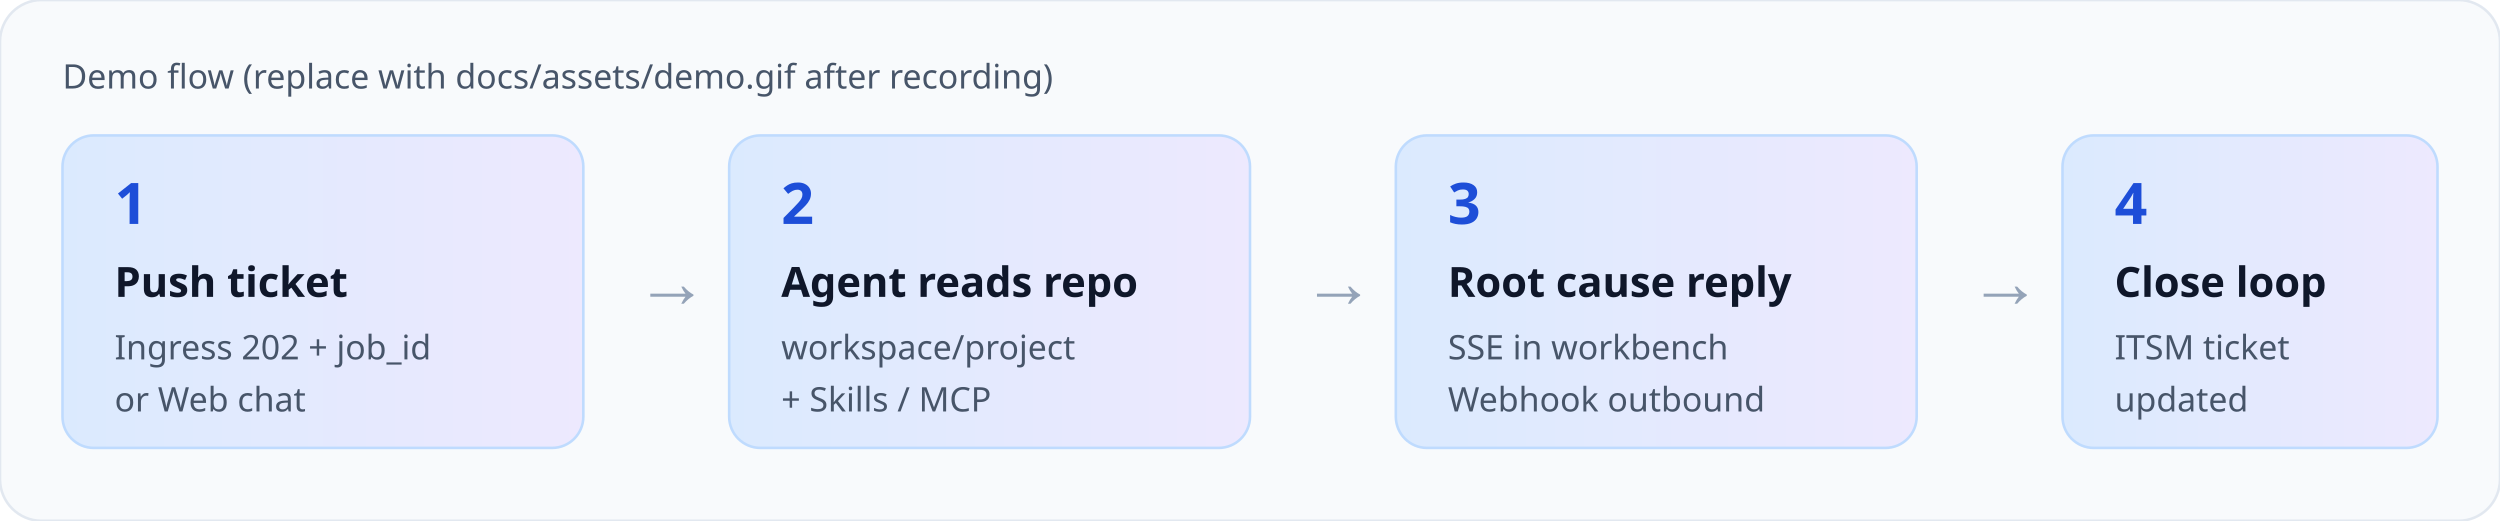
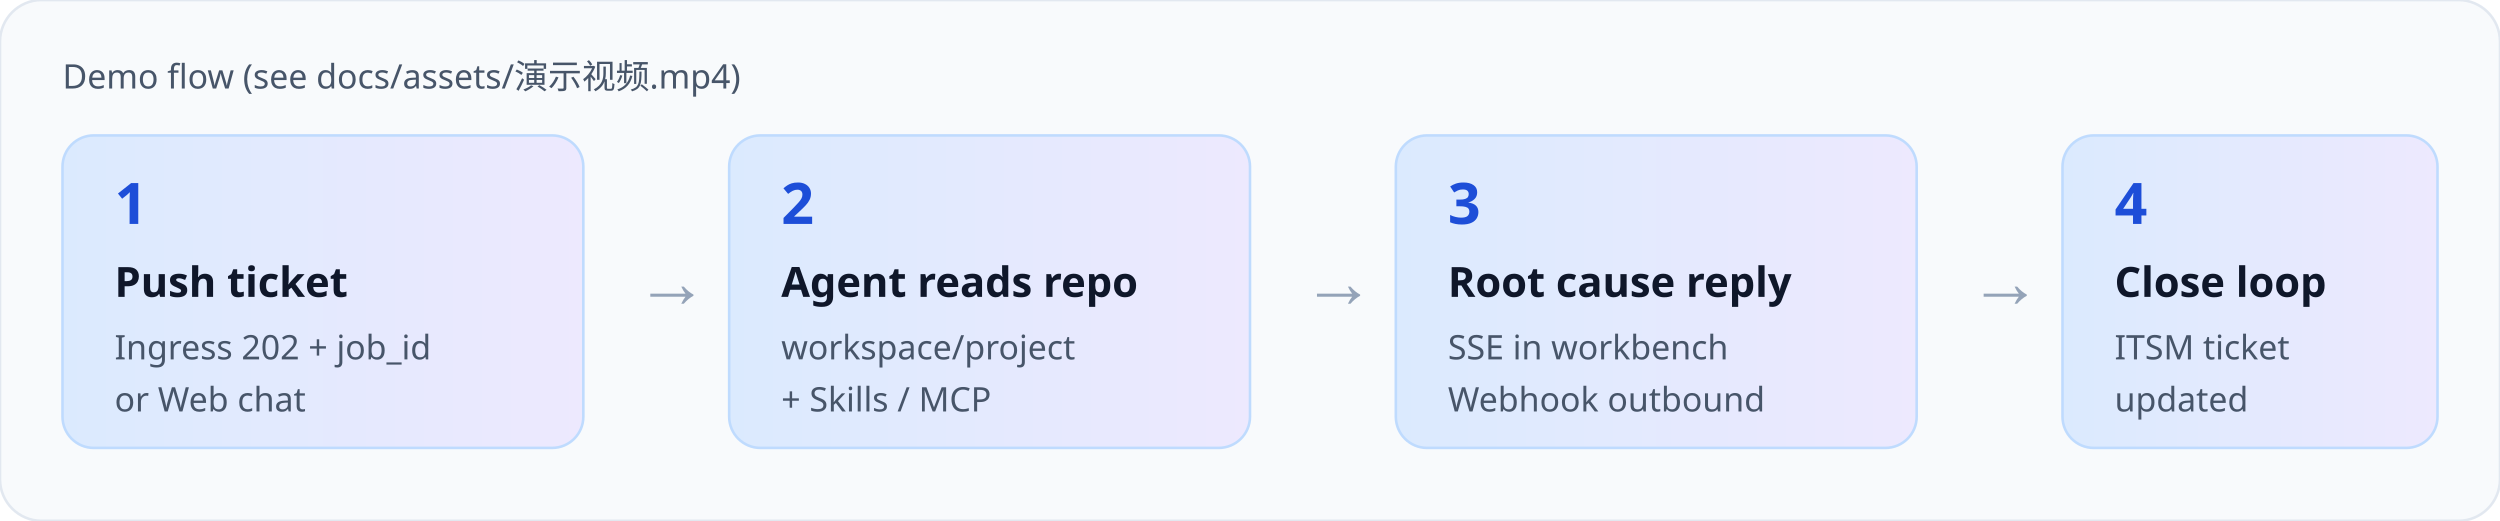
<svg xmlns="http://www.w3.org/2000/svg" viewBox="0 0 960 200" role="img" aria-label="DeepTicket demo flow">
  <defs>
    <linearGradient id="step" x1="0%" y1="0%" x2="100%" y2="0%">
      <stop offset="0%" stop-color="#dbeafe" />
      <stop offset="100%" stop-color="#ede9fe" />
    </linearGradient>
    <style>
      .n { font: 700 22px ui-sans-serif, system-ui, sans-serif; fill:#1d4ed8; }
      .t { font: 700 16px ui-sans-serif, system-ui, sans-serif; fill:#0f172a; }
      .d { font: 13px ui-sans-serif, system-ui, sans-serif; fill:#475569; }
    </style>
  </defs>
  <rect width="960" height="200" rx="16" fill="#f8fafc" stroke="#e2e8f0" />
-   <text x="24" y="34" class="d">Demo flow (replace with docs/assets/demo.gif after recording)</text>
+   <text x="24" y="34" class="d">Demo flow (see docs/assets/演示视频.mp4)</text>
  <g transform="translate(24,52)">
    <rect width="200" height="120" rx="12" fill="url(#step)" stroke="#bfdbfe" />
    <text x="20" y="34" class="n">1</text>
    <text x="20" y="62" class="t">Push ticket</text>
    <text x="20" y="86" class="d">Ingress 202 + job_id</text>
    <text x="20" y="106" class="d">or Web chat</text>
  </g>
  <text x="244" y="118" font-size="28" fill="#94a3b8">→</text>
  <g transform="translate(280,52)">
    <rect width="200" height="120" rx="12" fill="url(#step)" stroke="#bfdbfe" />
    <text x="20" y="34" class="n">2</text>
    <text x="20" y="62" class="t">Agent reads repo</text>
    <text x="20" y="86" class="d">workspace/project</text>
    <text x="20" y="106" class="d">+ Skills / MCP</text>
  </g>
  <text x="500" y="118" font-size="28" fill="#94a3b8">→</text>
  <g transform="translate(536,52)">
    <rect width="200" height="120" rx="12" fill="url(#step)" stroke="#bfdbfe" />
    <text x="20" y="34" class="n">3</text>
    <text x="20" y="62" class="t">Root cause reply</text>
    <text x="20" y="86" class="d">SSE in workbench</text>
    <text x="20" y="106" class="d">Webhook outbound</text>
  </g>
  <text x="756" y="118" font-size="28" fill="#94a3b8">→</text>
  <g transform="translate(792,52)">
    <rect width="144" height="120" rx="12" fill="url(#step)" stroke="#bfdbfe" />
    <text x="20" y="34" class="n">4</text>
    <text x="20" y="62" class="t">Close loop</text>
    <text x="20" y="86" class="d">ITSM ticket</text>
    <text x="20" y="106" class="d">updated</text>
  </g>
</svg>
